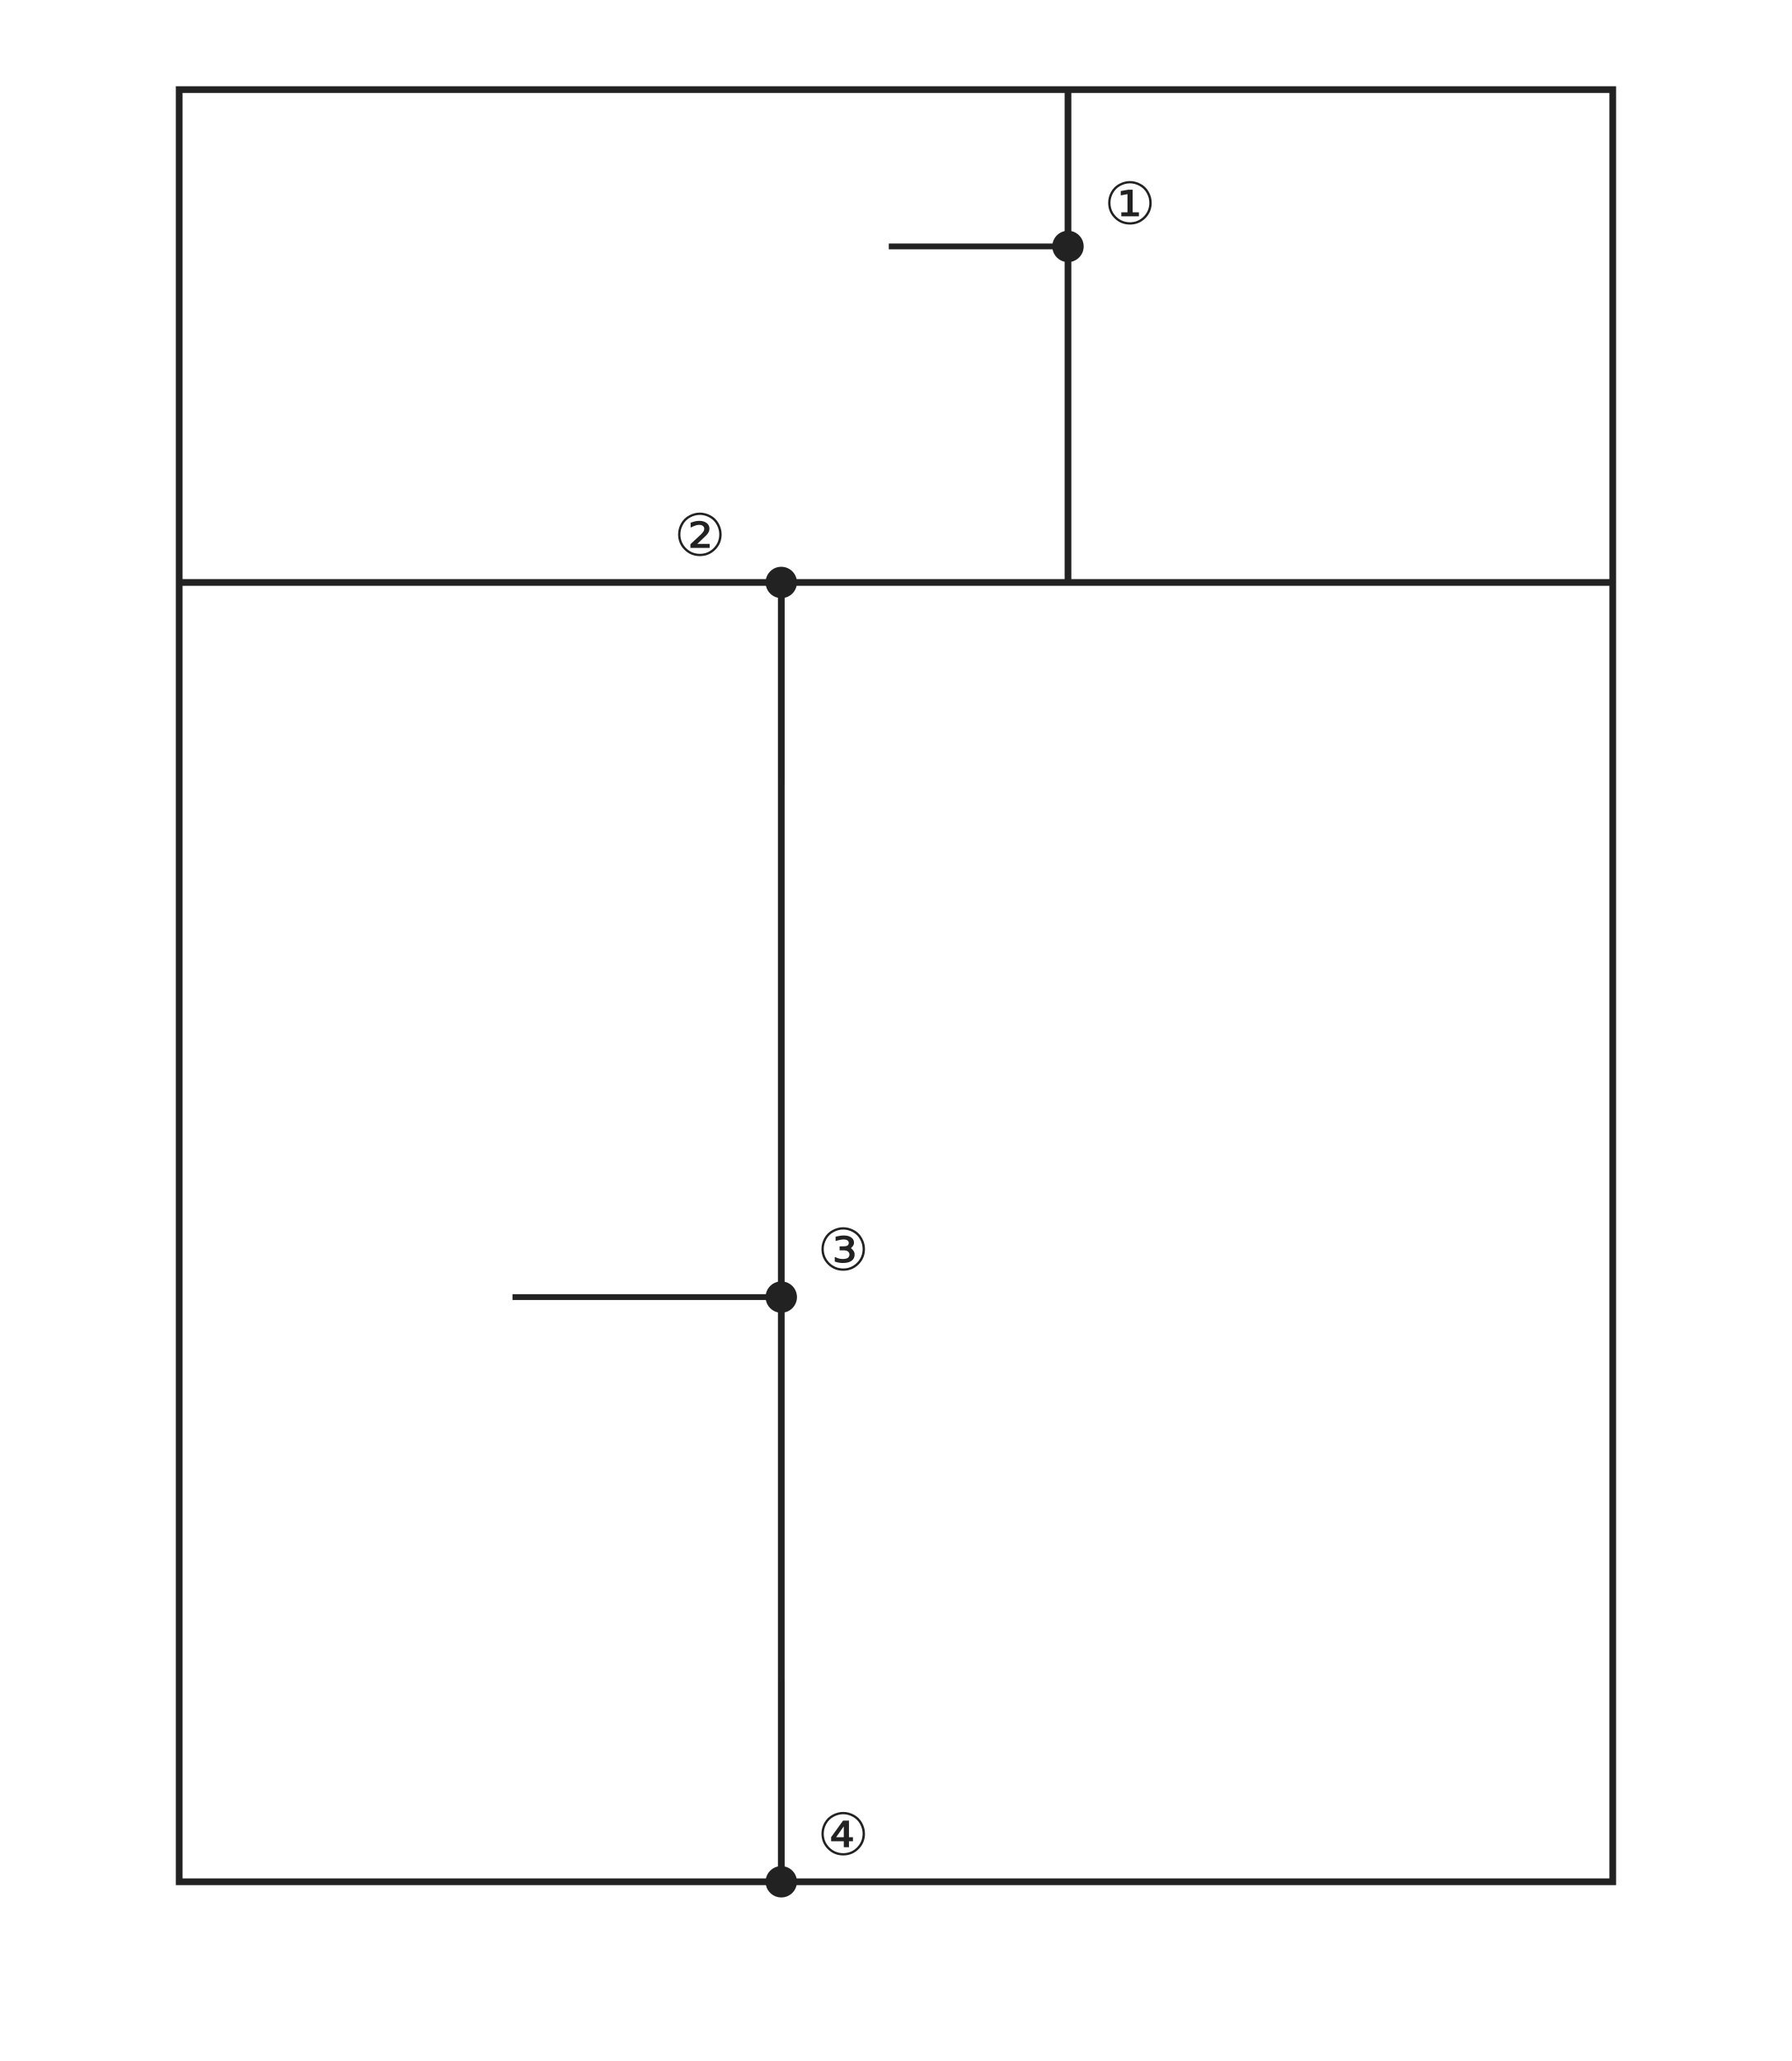
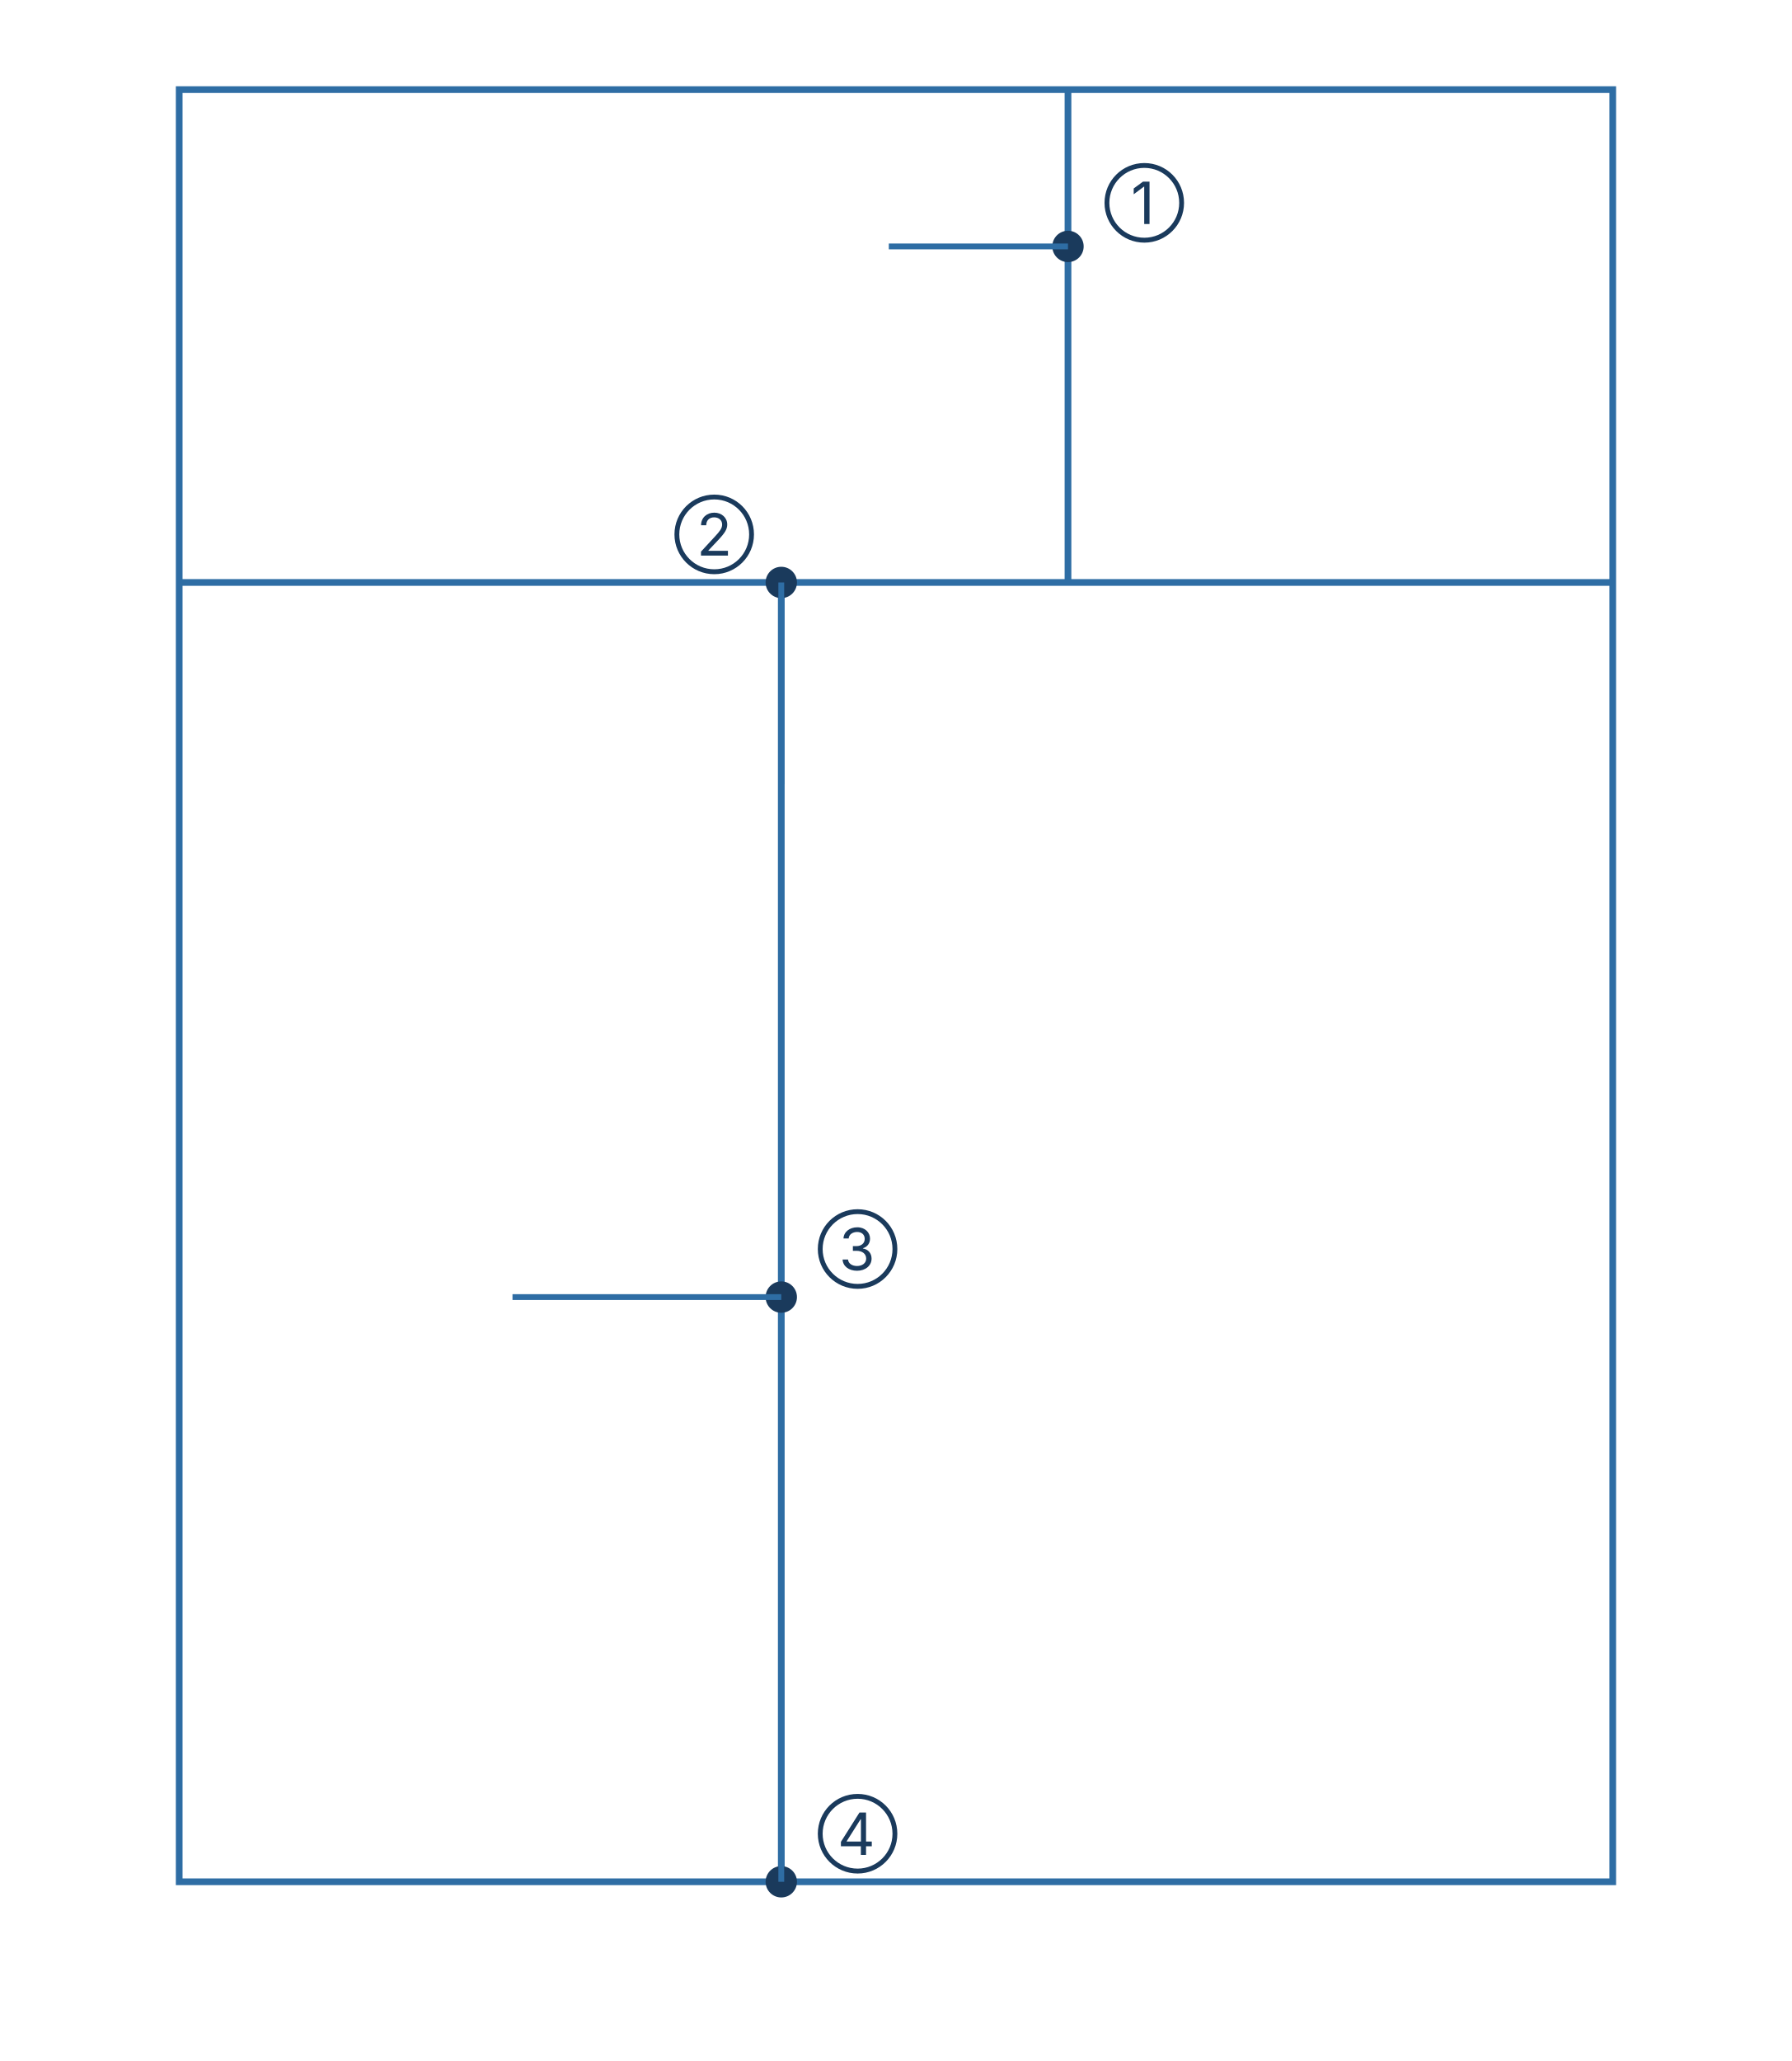
<svg xmlns="http://www.w3.org/2000/svg" viewBox="0 0 400 460" style="max-width:400px;width:100%" role="img" aria-label="コンクリートの絶対容積構成を示す模式図。境界線①〜④の移動とスランプの関係を問う図">
-   <rect x="40.0" y="20.0" width="320.0" height="400.0" fill="none" stroke="#222" stroke-width="1.5" />
-   <line x1="238.4" y1="20.0" x2="238.4" y2="130.0" stroke="#222" stroke-width="1.5" />
-   <line x1="40.0" y1="130.0" x2="360.0" y2="130.0" stroke="#222" stroke-width="1.5" />
-   <line x1="174.4" y1="130.0" x2="174.4" y2="420.0" stroke="#222" stroke-width="1.5" />
-   <circle cx="238.4" cy="55.0" r="3.5" fill="#222" />
-   <line x1="238.4" y1="55.0" x2="198.4" y2="55.0" stroke="#222" stroke-width="1.3" />
-   <text x="246.4" y="50.0" text-anchor="start" font-family="sans-serif" font-size="13" fill="#222">①</text>
-   <circle cx="174.4" cy="130.0" r="3.5" fill="#222" />
-   <line x1="174.4" y1="130.0" x2="174.4" y2="175.0" stroke="#222" stroke-width="1.3" />
-   <text x="150.4" y="124.0" text-anchor="start" font-family="sans-serif" font-size="13" fill="#222">②</text>
-   <circle cx="174.4" cy="289.5" r="3.5" fill="#222" />
-   <line x1="174.4" y1="289.5" x2="114.4" y2="289.5" stroke="#222" stroke-width="1.3" />
-   <text x="182.4" y="283.5" text-anchor="start" font-family="sans-serif" font-size="13" fill="#222">③</text>
-   <circle cx="174.4" cy="420.0" r="3.5" fill="#222" />
-   <line x1="174.4" y1="420.0" x2="174.4" y2="375.0" stroke="#222" stroke-width="1.3" />
-   <text x="182.4" y="414.0" text-anchor="start" font-family="sans-serif" font-size="13" fill="#222">④</text>
+   <defs>
+     <style>text { font-family: Inter, "Noto Sans JP", "Hiragino Kaku Gothic ProN", "Hiragino Sans", sans-serif; }</style>
+   </defs>
+   <rect x="40.0" y="20.0" width="320.0" height="400.0" fill="none" stroke="#2e6da4" stroke-width="1.5" />
+   <line x1="238.4" y1="20.0" x2="238.4" y2="130.0" stroke="#2e6da4" stroke-width="1.5" />
+   <line x1="40.0" y1="130.0" x2="360.0" y2="130.0" stroke="#2e6da4" stroke-width="1.5" />
+   <line x1="174.4" y1="130.0" x2="174.4" y2="420.0" stroke="#2e6da4" stroke-width="1.5" />
+   <circle cx="238.4" cy="55.0" r="3.5" fill="#1a3a5c" />
+   <line x1="238.4" y1="55.0" x2="198.4" y2="55.0" stroke="#2e6da4" stroke-width="1.3" />
+   <text x="246.4" y="50.0" text-anchor="start" font-size="13" fill="#1a3a5c">①</text>
+   <circle cx="174.4" cy="130.0" r="3.5" fill="#1a3a5c" />
+   <line x1="174.4" y1="130.0" x2="174.4" y2="175.0" stroke="#2e6da4" stroke-width="1.3" />
+   <text x="150.4" y="124.0" text-anchor="start" font-size="13" fill="#1a3a5c">②</text>
+   <circle cx="174.4" cy="289.5" r="3.5" fill="#1a3a5c" />
+   <line x1="174.4" y1="289.5" x2="114.4" y2="289.5" stroke="#2e6da4" stroke-width="1.3" />
+   <text x="182.4" y="283.5" text-anchor="start" font-size="13" fill="#1a3a5c">③</text>
+   <circle cx="174.4" cy="420.0" r="3.5" fill="#1a3a5c" />
+   <line x1="174.4" y1="420.0" x2="174.4" y2="375.0" stroke="#2e6da4" stroke-width="1.3" />
+   <text x="182.4" y="414.0" text-anchor="start" font-size="13" fill="#1a3a5c">④</text>
</svg>
